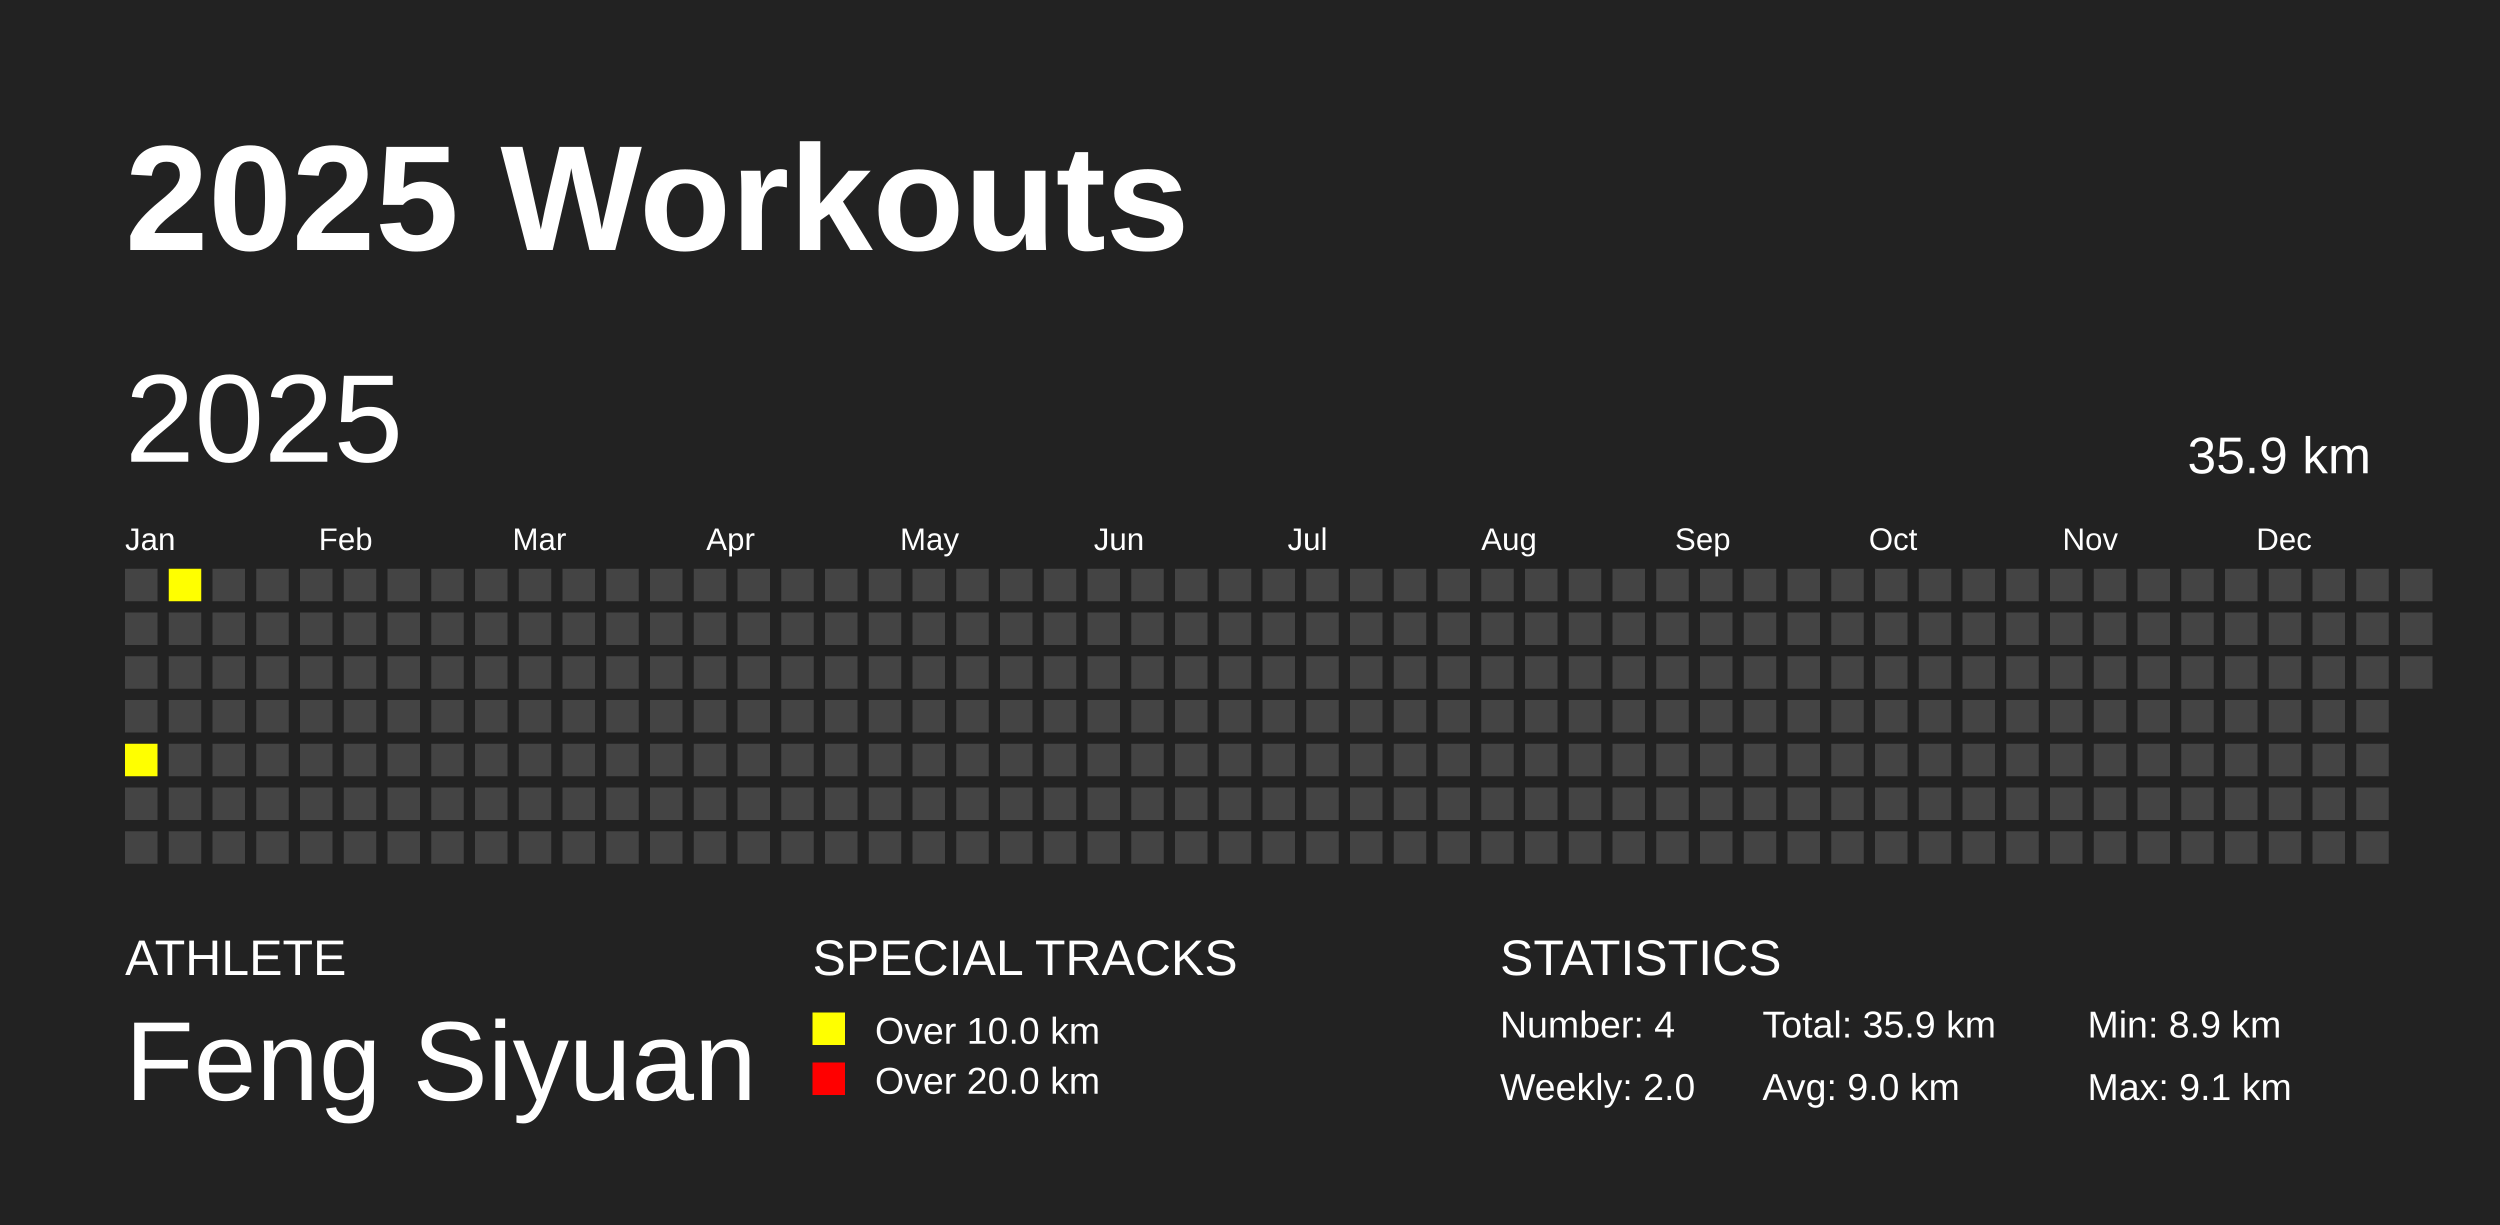
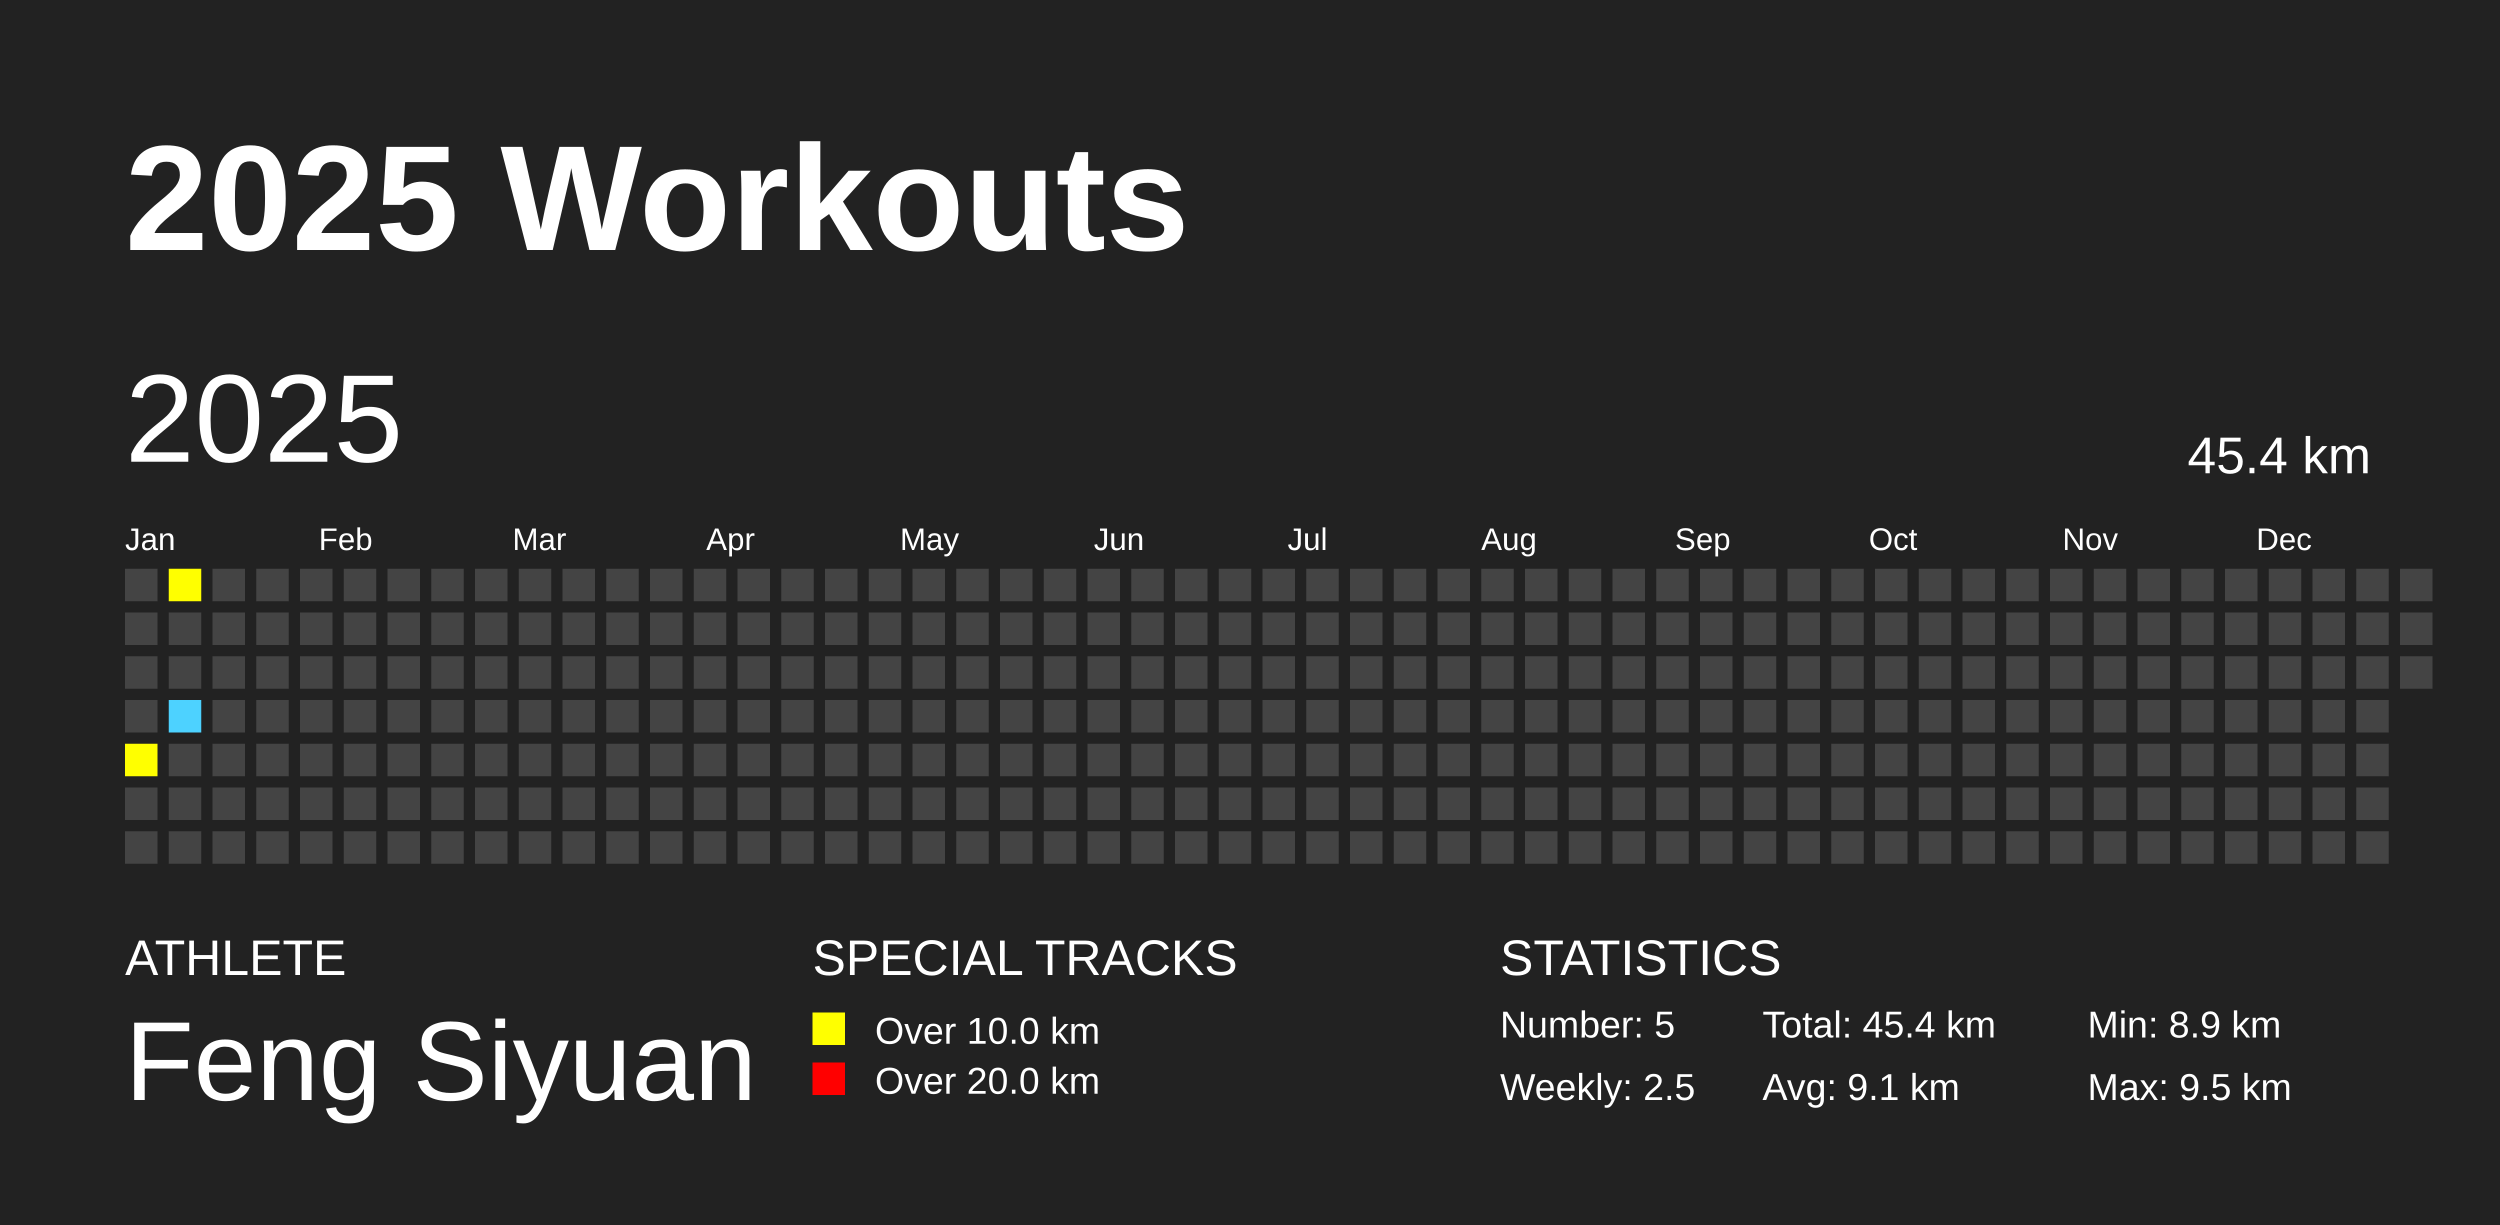
<svg xmlns="http://www.w3.org/2000/svg" baseProfile="full" height="98mm" version="1.1" viewBox="0,0,200,98" width="200mm">
  <defs />
  <rect fill="#222222" height="98" width="200" x="0" y="0" />
  <text fill="#FFFFFF" style="font-size:12px; font-family:Arial; font-weight:bold;" x="10" y="20">2025 Workouts</text>
  <text fill="#FFFFFF" style="font-size:4px; font-family:Arial" x="10" y="78">ATHLETE</text>
  <text fill="#FFFFFF" style="font-size:9px; font-family:Arial" x="10" y="88">Feng Siyuan</text>
  <text fill="#FFFFFF" style="font-size:4px; font-family:Arial" x="65" y="78">SPECIAL TRACKS</text>
  <rect fill="yellow" height="2.6" width="2.6" x="65" y="81" />
  <text fill="#FFFFFF" style="font-size:3px; font-family:Arial" x="70" y="83.5">Over 10.0 km</text>
  <rect fill="red" height="2.6" width="2.6" x="65" y="85" />
  <text fill="#FFFFFF" style="font-size:3px; font-family:Arial" x="70" y="87.5">Over 20.0 km</text>
  <text fill="#FFFFFF" style="font-size:4px; font-family:Arial" x="120" y="78">STATISTICS</text>
-   <text fill="#FFFFFF" style="font-size:3px; font-family:Arial" x="120" y="83">Number: 4</text>
-   <text fill="#FFFFFF" style="font-size:3px; font-family:Arial" x="120" y="88">Weekly: 2.0</text>
-   <text fill="#FFFFFF" style="font-size:3px; font-family:Arial" x="141" y="83">Total: 35.9 km</text>
-   <text fill="#FFFFFF" style="font-size:3px; font-family:Arial" x="141" y="88">Avg: 9.0 km</text>
+   <text fill="#FFFFFF" style="font-size:3px; font-family:Arial" x="120" y="83">Number: 5</text>
+   <text fill="#FFFFFF" style="font-size:3px; font-family:Arial" x="120" y="88">Weekly: 2.5</text>
+   <text fill="#FFFFFF" style="font-size:3px; font-family:Arial" x="141" y="83">Total: 45.4 km</text>
+   <text fill="#FFFFFF" style="font-size:3px; font-family:Arial" x="141" y="88">Avg: 9.1 km</text>
  <text fill="#FFFFFF" style="font-size:3px; font-family:Arial" x="167" y="83">Min: 8.9 km</text>
-   <text fill="#FFFFFF" style="font-size:3px; font-family:Arial" x="167" y="88">Max: 9.1 km</text>
+   <text fill="#FFFFFF" style="font-size:3px; font-family:Arial" x="167" y="88">Max: 9.5 km</text>
  <text dominant-baseline="hanging" fill="#FFFFFF" style="font-size:10.0px; font-family:Arial;" x="10" y="30">2025</text>
-   <text dominant-baseline="hanging" fill="#FFFFFF" style="font-size:4.125px; font-family:Arial;" x="175" y="35">35.9 km</text>
+   <text dominant-baseline="hanging" fill="#FFFFFF" style="font-size:4.125px; font-family:Arial;" x="175" y="35">45.4 km</text>
  <text fill="#FFFFFF" style="font-size:2.5px; font-family:Arial" x="10.0" y="44">Jan</text>
  <text fill="#FFFFFF" style="font-size:2.5px; font-family:Arial" x="25.5" y="44">Feb</text>
  <text fill="#FFFFFF" style="font-size:2.5px; font-family:Arial" x="41.0" y="44">Mar</text>
  <text fill="#FFFFFF" style="font-size:2.5px; font-family:Arial" x="56.5" y="44">Apr</text>
  <text fill="#FFFFFF" style="font-size:2.5px; font-family:Arial" x="72.0" y="44">May</text>
  <text fill="#FFFFFF" style="font-size:2.5px; font-family:Arial" x="87.5" y="44">Jun</text>
  <text fill="#FFFFFF" style="font-size:2.5px; font-family:Arial" x="103.0" y="44">Jul</text>
  <text fill="#FFFFFF" style="font-size:2.5px; font-family:Arial" x="118.5" y="44">Aug</text>
  <text fill="#FFFFFF" style="font-size:2.5px; font-family:Arial" x="134.0" y="44">Sep</text>
  <text fill="#FFFFFF" style="font-size:2.5px; font-family:Arial" x="149.5" y="44">Oct</text>
  <text fill="#FFFFFF" style="font-size:2.5px; font-family:Arial" x="165.0" y="44">Nov</text>
  <text fill="#FFFFFF" style="font-size:2.5px; font-family:Arial" x="180.5" y="44">Dec</text>
  <rect fill="#444444" height="2.6" width="2.6" x="10.0" y="45.5" />
  <rect fill="#444444" height="2.6" width="2.6" x="10.0" y="49.0" />
  <rect fill="#444444" height="2.6" width="2.6" x="10.0" y="52.5" />
  <rect fill="#444444" height="2.6" width="2.6" x="10.0" y="56.0" />
  <rect fill="yellow" height="2.6" width="2.6" x="10.0" y="59.5" />
  <rect fill="#444444" height="2.6" width="2.6" x="10.0" y="63.0" />
  <rect fill="#444444" height="2.6" width="2.6" x="10.0" y="66.5" />
  <rect fill="yellow" height="2.6" width="2.6" x="13.5" y="45.5" />
  <rect fill="#444444" height="2.6" width="2.6" x="13.5" y="49.0" />
  <rect fill="#444444" height="2.6" width="2.6" x="13.5" y="52.5" />
-   <rect fill="#444444" height="2.6" width="2.6" x="13.5" y="56.0" />
+   <rect fill="#4DD2FF" height="2.6" width="2.6" x="13.5" y="56.0" />
  <rect fill="#444444" height="2.6" width="2.6" x="13.5" y="59.5" />
  <rect fill="#444444" height="2.6" width="2.6" x="13.5" y="63.0" />
  <rect fill="#444444" height="2.6" width="2.6" x="13.5" y="66.5" />
  <rect fill="#444444" height="2.6" width="2.6" x="17.0" y="45.5" />
  <rect fill="#444444" height="2.6" width="2.6" x="17.0" y="49.0" />
  <rect fill="#444444" height="2.6" width="2.6" x="17.0" y="52.5" />
  <rect fill="#444444" height="2.6" width="2.6" x="17.0" y="56.0" />
  <rect fill="#444444" height="2.6" width="2.6" x="17.0" y="59.5" />
  <rect fill="#444444" height="2.6" width="2.6" x="17.0" y="63.0" />
  <rect fill="#444444" height="2.6" width="2.6" x="17.0" y="66.5" />
  <rect fill="#444444" height="2.6" width="2.6" x="20.5" y="45.5" />
  <rect fill="#444444" height="2.6" width="2.6" x="20.5" y="49.0" />
  <rect fill="#444444" height="2.6" width="2.6" x="20.5" y="52.5" />
  <rect fill="#444444" height="2.6" width="2.6" x="20.5" y="56.0" />
  <rect fill="#444444" height="2.6" width="2.6" x="20.5" y="59.5" />
  <rect fill="#444444" height="2.6" width="2.6" x="20.5" y="63.0" />
  <rect fill="#444444" height="2.6" width="2.6" x="20.5" y="66.5" />
  <rect fill="#444444" height="2.6" width="2.6" x="24.0" y="45.5" />
  <rect fill="#444444" height="2.6" width="2.6" x="24.0" y="49.0" />
  <rect fill="#444444" height="2.6" width="2.6" x="24.0" y="52.5" />
  <rect fill="#444444" height="2.6" width="2.6" x="24.0" y="56.0" />
  <rect fill="#444444" height="2.6" width="2.6" x="24.0" y="59.5" />
  <rect fill="#444444" height="2.6" width="2.6" x="24.0" y="63.0" />
  <rect fill="#444444" height="2.6" width="2.6" x="24.0" y="66.5" />
  <rect fill="#444444" height="2.6" width="2.6" x="27.5" y="45.5" />
  <rect fill="#444444" height="2.6" width="2.6" x="27.5" y="49.0" />
  <rect fill="#444444" height="2.6" width="2.6" x="27.5" y="52.5" />
  <rect fill="#444444" height="2.6" width="2.6" x="27.5" y="56.0" />
  <rect fill="#444444" height="2.6" width="2.6" x="27.5" y="59.5" />
  <rect fill="#444444" height="2.6" width="2.6" x="27.5" y="63.0" />
  <rect fill="#444444" height="2.6" width="2.6" x="27.5" y="66.5" />
  <rect fill="#444444" height="2.6" width="2.6" x="31.0" y="45.5" />
  <rect fill="#444444" height="2.6" width="2.6" x="31.0" y="49.0" />
  <rect fill="#444444" height="2.6" width="2.6" x="31.0" y="52.5" />
  <rect fill="#444444" height="2.6" width="2.6" x="31.0" y="56.0" />
  <rect fill="#444444" height="2.6" width="2.6" x="31.0" y="59.5" />
  <rect fill="#444444" height="2.6" width="2.6" x="31.0" y="63.0" />
  <rect fill="#444444" height="2.6" width="2.6" x="31.0" y="66.5" />
  <rect fill="#444444" height="2.6" width="2.6" x="34.5" y="45.5" />
  <rect fill="#444444" height="2.6" width="2.6" x="34.5" y="49.0" />
  <rect fill="#444444" height="2.6" width="2.6" x="34.5" y="52.5" />
  <rect fill="#444444" height="2.6" width="2.6" x="34.5" y="56.0" />
  <rect fill="#444444" height="2.6" width="2.6" x="34.5" y="59.5" />
  <rect fill="#444444" height="2.6" width="2.6" x="34.5" y="63.0" />
  <rect fill="#444444" height="2.6" width="2.6" x="34.5" y="66.5" />
  <rect fill="#444444" height="2.6" width="2.6" x="38.0" y="45.5" />
  <rect fill="#444444" height="2.6" width="2.6" x="38.0" y="49.0" />
  <rect fill="#444444" height="2.6" width="2.6" x="38.0" y="52.5" />
  <rect fill="#444444" height="2.6" width="2.6" x="38.0" y="56.0" />
  <rect fill="#444444" height="2.6" width="2.6" x="38.0" y="59.5" />
  <rect fill="#444444" height="2.6" width="2.6" x="38.0" y="63.0" />
  <rect fill="#444444" height="2.6" width="2.6" x="38.0" y="66.5" />
  <rect fill="#444444" height="2.6" width="2.6" x="41.5" y="45.5" />
  <rect fill="#444444" height="2.6" width="2.6" x="41.5" y="49.0" />
  <rect fill="#444444" height="2.6" width="2.6" x="41.5" y="52.5" />
  <rect fill="#444444" height="2.6" width="2.6" x="41.5" y="56.0" />
  <rect fill="#444444" height="2.6" width="2.6" x="41.5" y="59.5" />
  <rect fill="#444444" height="2.6" width="2.6" x="41.5" y="63.0" />
  <rect fill="#444444" height="2.6" width="2.6" x="41.5" y="66.5" />
  <rect fill="#444444" height="2.6" width="2.6" x="45.0" y="45.5" />
  <rect fill="#444444" height="2.6" width="2.6" x="45.0" y="49.0" />
  <rect fill="#444444" height="2.6" width="2.6" x="45.0" y="52.5" />
  <rect fill="#444444" height="2.6" width="2.6" x="45.0" y="56.0" />
  <rect fill="#444444" height="2.6" width="2.6" x="45.0" y="59.5" />
  <rect fill="#444444" height="2.6" width="2.6" x="45.0" y="63.0" />
  <rect fill="#444444" height="2.6" width="2.6" x="45.0" y="66.5" />
  <rect fill="#444444" height="2.6" width="2.6" x="48.5" y="45.5" />
  <rect fill="#444444" height="2.6" width="2.6" x="48.5" y="49.0" />
  <rect fill="#444444" height="2.6" width="2.6" x="48.5" y="52.5" />
  <rect fill="#444444" height="2.6" width="2.6" x="48.5" y="56.0" />
  <rect fill="#444444" height="2.6" width="2.6" x="48.5" y="59.5" />
  <rect fill="#444444" height="2.6" width="2.6" x="48.5" y="63.0" />
  <rect fill="#444444" height="2.6" width="2.6" x="48.5" y="66.5" />
  <rect fill="#444444" height="2.6" width="2.6" x="52.0" y="45.5" />
  <rect fill="#444444" height="2.6" width="2.6" x="52.0" y="49.0" />
  <rect fill="#444444" height="2.6" width="2.6" x="52.0" y="52.5" />
  <rect fill="#444444" height="2.6" width="2.6" x="52.0" y="56.0" />
  <rect fill="#444444" height="2.6" width="2.6" x="52.0" y="59.5" />
  <rect fill="#444444" height="2.6" width="2.6" x="52.0" y="63.0" />
  <rect fill="#444444" height="2.6" width="2.6" x="52.0" y="66.5" />
  <rect fill="#444444" height="2.6" width="2.6" x="55.5" y="45.5" />
  <rect fill="#444444" height="2.6" width="2.6" x="55.5" y="49.0" />
  <rect fill="#444444" height="2.6" width="2.6" x="55.5" y="52.5" />
  <rect fill="#444444" height="2.6" width="2.6" x="55.5" y="56.0" />
  <rect fill="#444444" height="2.6" width="2.6" x="55.5" y="59.5" />
  <rect fill="#444444" height="2.6" width="2.6" x="55.5" y="63.0" />
  <rect fill="#444444" height="2.6" width="2.6" x="55.5" y="66.5" />
  <rect fill="#444444" height="2.6" width="2.6" x="59.0" y="45.5" />
  <rect fill="#444444" height="2.6" width="2.6" x="59.0" y="49.0" />
  <rect fill="#444444" height="2.6" width="2.6" x="59.0" y="52.5" />
  <rect fill="#444444" height="2.6" width="2.6" x="59.0" y="56.0" />
  <rect fill="#444444" height="2.6" width="2.6" x="59.0" y="59.5" />
  <rect fill="#444444" height="2.6" width="2.6" x="59.0" y="63.0" />
  <rect fill="#444444" height="2.6" width="2.6" x="59.0" y="66.5" />
  <rect fill="#444444" height="2.6" width="2.6" x="62.5" y="45.5" />
  <rect fill="#444444" height="2.6" width="2.6" x="62.5" y="49.0" />
  <rect fill="#444444" height="2.6" width="2.6" x="62.5" y="52.5" />
  <rect fill="#444444" height="2.6" width="2.6" x="62.5" y="56.0" />
  <rect fill="#444444" height="2.6" width="2.6" x="62.5" y="59.5" />
  <rect fill="#444444" height="2.6" width="2.6" x="62.5" y="63.0" />
  <rect fill="#444444" height="2.6" width="2.6" x="62.5" y="66.5" />
  <rect fill="#444444" height="2.6" width="2.6" x="66.0" y="45.5" />
  <rect fill="#444444" height="2.6" width="2.6" x="66.0" y="49.0" />
  <rect fill="#444444" height="2.6" width="2.6" x="66.0" y="52.5" />
  <rect fill="#444444" height="2.6" width="2.6" x="66.0" y="56.0" />
  <rect fill="#444444" height="2.6" width="2.6" x="66.0" y="59.5" />
  <rect fill="#444444" height="2.6" width="2.6" x="66.0" y="63.0" />
  <rect fill="#444444" height="2.6" width="2.6" x="66.0" y="66.5" />
  <rect fill="#444444" height="2.6" width="2.6" x="69.5" y="45.5" />
  <rect fill="#444444" height="2.6" width="2.6" x="69.5" y="49.0" />
  <rect fill="#444444" height="2.6" width="2.6" x="69.5" y="52.5" />
  <rect fill="#444444" height="2.6" width="2.6" x="69.5" y="56.0" />
  <rect fill="#444444" height="2.6" width="2.6" x="69.5" y="59.5" />
  <rect fill="#444444" height="2.6" width="2.6" x="69.5" y="63.0" />
  <rect fill="#444444" height="2.6" width="2.6" x="69.5" y="66.5" />
  <rect fill="#444444" height="2.6" width="2.6" x="73.0" y="45.5" />
  <rect fill="#444444" height="2.6" width="2.6" x="73.0" y="49.0" />
  <rect fill="#444444" height="2.6" width="2.6" x="73.0" y="52.5" />
  <rect fill="#444444" height="2.6" width="2.6" x="73.0" y="56.0" />
  <rect fill="#444444" height="2.6" width="2.6" x="73.0" y="59.5" />
  <rect fill="#444444" height="2.6" width="2.6" x="73.0" y="63.0" />
  <rect fill="#444444" height="2.6" width="2.6" x="73.0" y="66.5" />
  <rect fill="#444444" height="2.6" width="2.6" x="76.5" y="45.5" />
  <rect fill="#444444" height="2.6" width="2.6" x="76.5" y="49.0" />
  <rect fill="#444444" height="2.6" width="2.6" x="76.5" y="52.5" />
  <rect fill="#444444" height="2.6" width="2.6" x="76.5" y="56.0" />
  <rect fill="#444444" height="2.6" width="2.6" x="76.5" y="59.5" />
  <rect fill="#444444" height="2.6" width="2.6" x="76.5" y="63.0" />
  <rect fill="#444444" height="2.6" width="2.6" x="76.5" y="66.5" />
  <rect fill="#444444" height="2.6" width="2.6" x="80.0" y="45.5" />
  <rect fill="#444444" height="2.6" width="2.6" x="80.0" y="49.0" />
  <rect fill="#444444" height="2.6" width="2.6" x="80.0" y="52.5" />
  <rect fill="#444444" height="2.6" width="2.6" x="80.0" y="56.0" />
  <rect fill="#444444" height="2.6" width="2.6" x="80.0" y="59.5" />
  <rect fill="#444444" height="2.6" width="2.6" x="80.0" y="63.0" />
  <rect fill="#444444" height="2.6" width="2.6" x="80.0" y="66.5" />
  <rect fill="#444444" height="2.6" width="2.6" x="83.5" y="45.5" />
  <rect fill="#444444" height="2.6" width="2.6" x="83.5" y="49.0" />
  <rect fill="#444444" height="2.6" width="2.6" x="83.5" y="52.5" />
  <rect fill="#444444" height="2.6" width="2.6" x="83.5" y="56.0" />
  <rect fill="#444444" height="2.6" width="2.6" x="83.5" y="59.5" />
  <rect fill="#444444" height="2.6" width="2.6" x="83.5" y="63.0" />
  <rect fill="#444444" height="2.6" width="2.6" x="83.5" y="66.5" />
  <rect fill="#444444" height="2.6" width="2.6" x="87.0" y="45.5" />
  <rect fill="#444444" height="2.6" width="2.6" x="87.0" y="49.0" />
  <rect fill="#444444" height="2.6" width="2.6" x="87.0" y="52.5" />
  <rect fill="#444444" height="2.6" width="2.6" x="87.0" y="56.0" />
  <rect fill="#444444" height="2.6" width="2.6" x="87.0" y="59.5" />
  <rect fill="#444444" height="2.6" width="2.6" x="87.0" y="63.0" />
  <rect fill="#444444" height="2.6" width="2.6" x="87.0" y="66.5" />
  <rect fill="#444444" height="2.6" width="2.6" x="90.5" y="45.5" />
  <rect fill="#444444" height="2.6" width="2.6" x="90.5" y="49.0" />
  <rect fill="#444444" height="2.6" width="2.6" x="90.5" y="52.5" />
  <rect fill="#444444" height="2.6" width="2.6" x="90.5" y="56.0" />
  <rect fill="#444444" height="2.6" width="2.6" x="90.5" y="59.5" />
  <rect fill="#444444" height="2.6" width="2.6" x="90.5" y="63.0" />
  <rect fill="#444444" height="2.6" width="2.6" x="90.5" y="66.5" />
  <rect fill="#444444" height="2.6" width="2.6" x="94.0" y="45.5" />
  <rect fill="#444444" height="2.6" width="2.6" x="94.0" y="49.0" />
  <rect fill="#444444" height="2.6" width="2.6" x="94.0" y="52.5" />
  <rect fill="#444444" height="2.6" width="2.6" x="94.0" y="56.0" />
  <rect fill="#444444" height="2.6" width="2.6" x="94.0" y="59.5" />
  <rect fill="#444444" height="2.6" width="2.6" x="94.0" y="63.0" />
  <rect fill="#444444" height="2.6" width="2.6" x="94.0" y="66.5" />
  <rect fill="#444444" height="2.6" width="2.6" x="97.5" y="45.5" />
  <rect fill="#444444" height="2.6" width="2.6" x="97.5" y="49.0" />
  <rect fill="#444444" height="2.6" width="2.6" x="97.5" y="52.5" />
  <rect fill="#444444" height="2.6" width="2.6" x="97.5" y="56.0" />
  <rect fill="#444444" height="2.6" width="2.6" x="97.5" y="59.5" />
  <rect fill="#444444" height="2.6" width="2.6" x="97.5" y="63.0" />
  <rect fill="#444444" height="2.6" width="2.6" x="97.5" y="66.5" />
  <rect fill="#444444" height="2.6" width="2.6" x="101.0" y="45.5" />
  <rect fill="#444444" height="2.6" width="2.6" x="101.0" y="49.0" />
  <rect fill="#444444" height="2.6" width="2.6" x="101.0" y="52.5" />
  <rect fill="#444444" height="2.6" width="2.6" x="101.0" y="56.0" />
  <rect fill="#444444" height="2.6" width="2.6" x="101.0" y="59.5" />
  <rect fill="#444444" height="2.6" width="2.6" x="101.0" y="63.0" />
  <rect fill="#444444" height="2.6" width="2.6" x="101.0" y="66.5" />
  <rect fill="#444444" height="2.6" width="2.6" x="104.5" y="45.5" />
  <rect fill="#444444" height="2.6" width="2.6" x="104.5" y="49.0" />
  <rect fill="#444444" height="2.6" width="2.6" x="104.5" y="52.5" />
  <rect fill="#444444" height="2.6" width="2.6" x="104.5" y="56.0" />
  <rect fill="#444444" height="2.6" width="2.6" x="104.5" y="59.5" />
  <rect fill="#444444" height="2.6" width="2.6" x="104.5" y="63.0" />
  <rect fill="#444444" height="2.6" width="2.6" x="104.5" y="66.5" />
  <rect fill="#444444" height="2.6" width="2.6" x="108.0" y="45.5" />
  <rect fill="#444444" height="2.6" width="2.6" x="108.0" y="49.0" />
  <rect fill="#444444" height="2.6" width="2.6" x="108.0" y="52.5" />
  <rect fill="#444444" height="2.6" width="2.6" x="108.0" y="56.0" />
  <rect fill="#444444" height="2.6" width="2.6" x="108.0" y="59.5" />
  <rect fill="#444444" height="2.6" width="2.6" x="108.0" y="63.0" />
  <rect fill="#444444" height="2.6" width="2.6" x="108.0" y="66.5" />
  <rect fill="#444444" height="2.6" width="2.6" x="111.5" y="45.5" />
  <rect fill="#444444" height="2.6" width="2.6" x="111.5" y="49.0" />
  <rect fill="#444444" height="2.6" width="2.6" x="111.5" y="52.5" />
  <rect fill="#444444" height="2.6" width="2.6" x="111.5" y="56.0" />
  <rect fill="#444444" height="2.6" width="2.6" x="111.5" y="59.5" />
  <rect fill="#444444" height="2.6" width="2.6" x="111.5" y="63.0" />
  <rect fill="#444444" height="2.6" width="2.6" x="111.5" y="66.5" />
  <rect fill="#444444" height="2.6" width="2.6" x="115.0" y="45.5" />
  <rect fill="#444444" height="2.6" width="2.6" x="115.0" y="49.0" />
  <rect fill="#444444" height="2.6" width="2.6" x="115.0" y="52.5" />
  <rect fill="#444444" height="2.6" width="2.6" x="115.0" y="56.0" />
  <rect fill="#444444" height="2.6" width="2.6" x="115.0" y="59.5" />
  <rect fill="#444444" height="2.6" width="2.6" x="115.0" y="63.0" />
  <rect fill="#444444" height="2.6" width="2.6" x="115.0" y="66.5" />
  <rect fill="#444444" height="2.6" width="2.6" x="118.5" y="45.5" />
  <rect fill="#444444" height="2.6" width="2.6" x="118.5" y="49.0" />
  <rect fill="#444444" height="2.6" width="2.6" x="118.5" y="52.5" />
  <rect fill="#444444" height="2.6" width="2.6" x="118.5" y="56.0" />
  <rect fill="#444444" height="2.6" width="2.6" x="118.5" y="59.5" />
  <rect fill="#444444" height="2.6" width="2.6" x="118.5" y="63.0" />
  <rect fill="#444444" height="2.6" width="2.6" x="118.5" y="66.5" />
  <rect fill="#444444" height="2.6" width="2.6" x="122.0" y="45.5" />
  <rect fill="#444444" height="2.6" width="2.6" x="122.0" y="49.0" />
  <rect fill="#444444" height="2.6" width="2.6" x="122.0" y="52.5" />
  <rect fill="#444444" height="2.6" width="2.6" x="122.0" y="56.0" />
  <rect fill="#444444" height="2.6" width="2.6" x="122.0" y="59.5" />
  <rect fill="#444444" height="2.6" width="2.6" x="122.0" y="63.0" />
  <rect fill="#444444" height="2.6" width="2.6" x="122.0" y="66.5" />
  <rect fill="#444444" height="2.6" width="2.6" x="125.5" y="45.5" />
  <rect fill="#444444" height="2.6" width="2.6" x="125.5" y="49.0" />
  <rect fill="#444444" height="2.6" width="2.6" x="125.5" y="52.5" />
  <rect fill="#444444" height="2.6" width="2.6" x="125.5" y="56.0" />
  <rect fill="#444444" height="2.6" width="2.6" x="125.5" y="59.5" />
  <rect fill="#444444" height="2.6" width="2.6" x="125.5" y="63.0" />
  <rect fill="#444444" height="2.6" width="2.6" x="125.5" y="66.5" />
  <rect fill="#444444" height="2.6" width="2.6" x="129.0" y="45.5" />
  <rect fill="#444444" height="2.6" width="2.6" x="129.0" y="49.0" />
  <rect fill="#444444" height="2.6" width="2.6" x="129.0" y="52.5" />
  <rect fill="#444444" height="2.6" width="2.6" x="129.0" y="56.0" />
  <rect fill="#444444" height="2.6" width="2.6" x="129.0" y="59.5" />
  <rect fill="#444444" height="2.6" width="2.6" x="129.0" y="63.0" />
  <rect fill="#444444" height="2.6" width="2.6" x="129.0" y="66.5" />
  <rect fill="#444444" height="2.6" width="2.6" x="132.5" y="45.5" />
  <rect fill="#444444" height="2.6" width="2.6" x="132.5" y="49.0" />
  <rect fill="#444444" height="2.6" width="2.6" x="132.5" y="52.5" />
  <rect fill="#444444" height="2.6" width="2.6" x="132.5" y="56.0" />
  <rect fill="#444444" height="2.6" width="2.6" x="132.5" y="59.5" />
  <rect fill="#444444" height="2.6" width="2.6" x="132.5" y="63.0" />
  <rect fill="#444444" height="2.6" width="2.6" x="132.5" y="66.5" />
  <rect fill="#444444" height="2.6" width="2.6" x="136.0" y="45.5" />
  <rect fill="#444444" height="2.6" width="2.6" x="136.0" y="49.0" />
  <rect fill="#444444" height="2.6" width="2.6" x="136.0" y="52.5" />
  <rect fill="#444444" height="2.6" width="2.6" x="136.0" y="56.0" />
  <rect fill="#444444" height="2.6" width="2.6" x="136.0" y="59.5" />
  <rect fill="#444444" height="2.6" width="2.6" x="136.0" y="63.0" />
  <rect fill="#444444" height="2.6" width="2.6" x="136.0" y="66.5" />
  <rect fill="#444444" height="2.6" width="2.6" x="139.5" y="45.5" />
  <rect fill="#444444" height="2.6" width="2.6" x="139.5" y="49.0" />
  <rect fill="#444444" height="2.6" width="2.6" x="139.5" y="52.5" />
  <rect fill="#444444" height="2.6" width="2.6" x="139.5" y="56.0" />
  <rect fill="#444444" height="2.6" width="2.6" x="139.5" y="59.5" />
  <rect fill="#444444" height="2.6" width="2.6" x="139.5" y="63.0" />
  <rect fill="#444444" height="2.6" width="2.6" x="139.5" y="66.5" />
  <rect fill="#444444" height="2.6" width="2.6" x="143.0" y="45.5" />
  <rect fill="#444444" height="2.6" width="2.6" x="143.0" y="49.0" />
  <rect fill="#444444" height="2.6" width="2.6" x="143.0" y="52.5" />
  <rect fill="#444444" height="2.6" width="2.6" x="143.0" y="56.0" />
  <rect fill="#444444" height="2.6" width="2.6" x="143.0" y="59.5" />
  <rect fill="#444444" height="2.6" width="2.6" x="143.0" y="63.0" />
  <rect fill="#444444" height="2.6" width="2.6" x="143.0" y="66.5" />
  <rect fill="#444444" height="2.6" width="2.6" x="146.5" y="45.5" />
  <rect fill="#444444" height="2.6" width="2.6" x="146.5" y="49.0" />
  <rect fill="#444444" height="2.6" width="2.6" x="146.5" y="52.5" />
  <rect fill="#444444" height="2.6" width="2.6" x="146.5" y="56.0" />
  <rect fill="#444444" height="2.6" width="2.6" x="146.5" y="59.5" />
  <rect fill="#444444" height="2.6" width="2.6" x="146.5" y="63.0" />
  <rect fill="#444444" height="2.6" width="2.6" x="146.5" y="66.5" />
  <rect fill="#444444" height="2.6" width="2.6" x="150.0" y="45.5" />
  <rect fill="#444444" height="2.6" width="2.6" x="150.0" y="49.0" />
  <rect fill="#444444" height="2.6" width="2.6" x="150.0" y="52.5" />
  <rect fill="#444444" height="2.6" width="2.6" x="150.0" y="56.0" />
  <rect fill="#444444" height="2.6" width="2.6" x="150.0" y="59.5" />
  <rect fill="#444444" height="2.6" width="2.6" x="150.0" y="63.0" />
  <rect fill="#444444" height="2.6" width="2.6" x="150.0" y="66.5" />
  <rect fill="#444444" height="2.6" width="2.6" x="153.5" y="45.5" />
  <rect fill="#444444" height="2.6" width="2.6" x="153.5" y="49.0" />
  <rect fill="#444444" height="2.6" width="2.6" x="153.5" y="52.5" />
  <rect fill="#444444" height="2.6" width="2.6" x="153.5" y="56.0" />
  <rect fill="#444444" height="2.6" width="2.6" x="153.5" y="59.5" />
  <rect fill="#444444" height="2.6" width="2.6" x="153.5" y="63.0" />
  <rect fill="#444444" height="2.6" width="2.6" x="153.5" y="66.5" />
  <rect fill="#444444" height="2.6" width="2.6" x="157.0" y="45.5" />
  <rect fill="#444444" height="2.6" width="2.6" x="157.0" y="49.0" />
  <rect fill="#444444" height="2.6" width="2.6" x="157.0" y="52.5" />
  <rect fill="#444444" height="2.6" width="2.6" x="157.0" y="56.0" />
  <rect fill="#444444" height="2.6" width="2.6" x="157.0" y="59.5" />
  <rect fill="#444444" height="2.6" width="2.6" x="157.0" y="63.0" />
  <rect fill="#444444" height="2.6" width="2.6" x="157.0" y="66.5" />
  <rect fill="#444444" height="2.6" width="2.6" x="160.5" y="45.5" />
  <rect fill="#444444" height="2.6" width="2.6" x="160.5" y="49.0" />
  <rect fill="#444444" height="2.6" width="2.6" x="160.5" y="52.5" />
  <rect fill="#444444" height="2.6" width="2.6" x="160.5" y="56.0" />
  <rect fill="#444444" height="2.6" width="2.6" x="160.5" y="59.5" />
  <rect fill="#444444" height="2.6" width="2.6" x="160.5" y="63.0" />
  <rect fill="#444444" height="2.6" width="2.6" x="160.5" y="66.5" />
  <rect fill="#444444" height="2.6" width="2.6" x="164.0" y="45.5" />
  <rect fill="#444444" height="2.6" width="2.6" x="164.0" y="49.0" />
  <rect fill="#444444" height="2.6" width="2.6" x="164.0" y="52.5" />
  <rect fill="#444444" height="2.6" width="2.6" x="164.0" y="56.0" />
  <rect fill="#444444" height="2.6" width="2.6" x="164.0" y="59.5" />
  <rect fill="#444444" height="2.6" width="2.6" x="164.0" y="63.0" />
  <rect fill="#444444" height="2.6" width="2.6" x="164.0" y="66.5" />
  <rect fill="#444444" height="2.6" width="2.6" x="167.5" y="45.5" />
  <rect fill="#444444" height="2.6" width="2.6" x="167.5" y="49.0" />
  <rect fill="#444444" height="2.6" width="2.6" x="167.5" y="52.5" />
  <rect fill="#444444" height="2.6" width="2.6" x="167.5" y="56.0" />
  <rect fill="#444444" height="2.6" width="2.6" x="167.5" y="59.5" />
  <rect fill="#444444" height="2.6" width="2.6" x="167.5" y="63.0" />
  <rect fill="#444444" height="2.6" width="2.6" x="167.5" y="66.5" />
  <rect fill="#444444" height="2.6" width="2.6" x="171.0" y="45.5" />
  <rect fill="#444444" height="2.6" width="2.6" x="171.0" y="49.0" />
  <rect fill="#444444" height="2.6" width="2.6" x="171.0" y="52.5" />
  <rect fill="#444444" height="2.6" width="2.6" x="171.0" y="56.0" />
  <rect fill="#444444" height="2.6" width="2.6" x="171.0" y="59.5" />
  <rect fill="#444444" height="2.6" width="2.6" x="171.0" y="63.0" />
  <rect fill="#444444" height="2.6" width="2.6" x="171.0" y="66.5" />
  <rect fill="#444444" height="2.6" width="2.6" x="174.5" y="45.5" />
  <rect fill="#444444" height="2.6" width="2.6" x="174.5" y="49.0" />
  <rect fill="#444444" height="2.6" width="2.6" x="174.5" y="52.5" />
  <rect fill="#444444" height="2.6" width="2.6" x="174.5" y="56.0" />
  <rect fill="#444444" height="2.6" width="2.6" x="174.5" y="59.5" />
  <rect fill="#444444" height="2.6" width="2.6" x="174.5" y="63.0" />
  <rect fill="#444444" height="2.6" width="2.6" x="174.5" y="66.5" />
  <rect fill="#444444" height="2.6" width="2.6" x="178.0" y="45.5" />
  <rect fill="#444444" height="2.6" width="2.6" x="178.0" y="49.0" />
  <rect fill="#444444" height="2.6" width="2.6" x="178.0" y="52.5" />
  <rect fill="#444444" height="2.6" width="2.6" x="178.0" y="56.0" />
  <rect fill="#444444" height="2.6" width="2.6" x="178.0" y="59.5" />
  <rect fill="#444444" height="2.6" width="2.6" x="178.0" y="63.0" />
  <rect fill="#444444" height="2.6" width="2.6" x="178.0" y="66.5" />
  <rect fill="#444444" height="2.6" width="2.6" x="181.5" y="45.5" />
  <rect fill="#444444" height="2.6" width="2.6" x="181.5" y="49.0" />
  <rect fill="#444444" height="2.6" width="2.6" x="181.5" y="52.5" />
  <rect fill="#444444" height="2.6" width="2.6" x="181.5" y="56.0" />
  <rect fill="#444444" height="2.6" width="2.6" x="181.5" y="59.5" />
  <rect fill="#444444" height="2.6" width="2.6" x="181.5" y="63.0" />
  <rect fill="#444444" height="2.6" width="2.6" x="181.5" y="66.5" />
  <rect fill="#444444" height="2.6" width="2.6" x="185.0" y="45.5" />
  <rect fill="#444444" height="2.6" width="2.6" x="185.0" y="49.0" />
  <rect fill="#444444" height="2.6" width="2.6" x="185.0" y="52.5" />
  <rect fill="#444444" height="2.6" width="2.6" x="185.0" y="56.0" />
  <rect fill="#444444" height="2.6" width="2.6" x="185.0" y="59.5" />
  <rect fill="#444444" height="2.6" width="2.6" x="185.0" y="63.0" />
  <rect fill="#444444" height="2.6" width="2.6" x="185.0" y="66.5" />
  <rect fill="#444444" height="2.6" width="2.6" x="188.5" y="45.5" />
  <rect fill="#444444" height="2.6" width="2.6" x="188.5" y="49.0" />
  <rect fill="#444444" height="2.6" width="2.6" x="188.5" y="52.5" />
  <rect fill="#444444" height="2.6" width="2.6" x="188.5" y="56.0" />
  <rect fill="#444444" height="2.6" width="2.6" x="188.5" y="59.5" />
  <rect fill="#444444" height="2.6" width="2.6" x="188.5" y="63.0" />
  <rect fill="#444444" height="2.6" width="2.6" x="188.5" y="66.5" />
  <rect fill="#444444" height="2.6" width="2.6" x="192.0" y="45.5" />
  <rect fill="#444444" height="2.6" width="2.6" x="192.0" y="49.0" />
  <rect fill="#444444" height="2.6" width="2.6" x="192.0" y="52.5" />
</svg>
